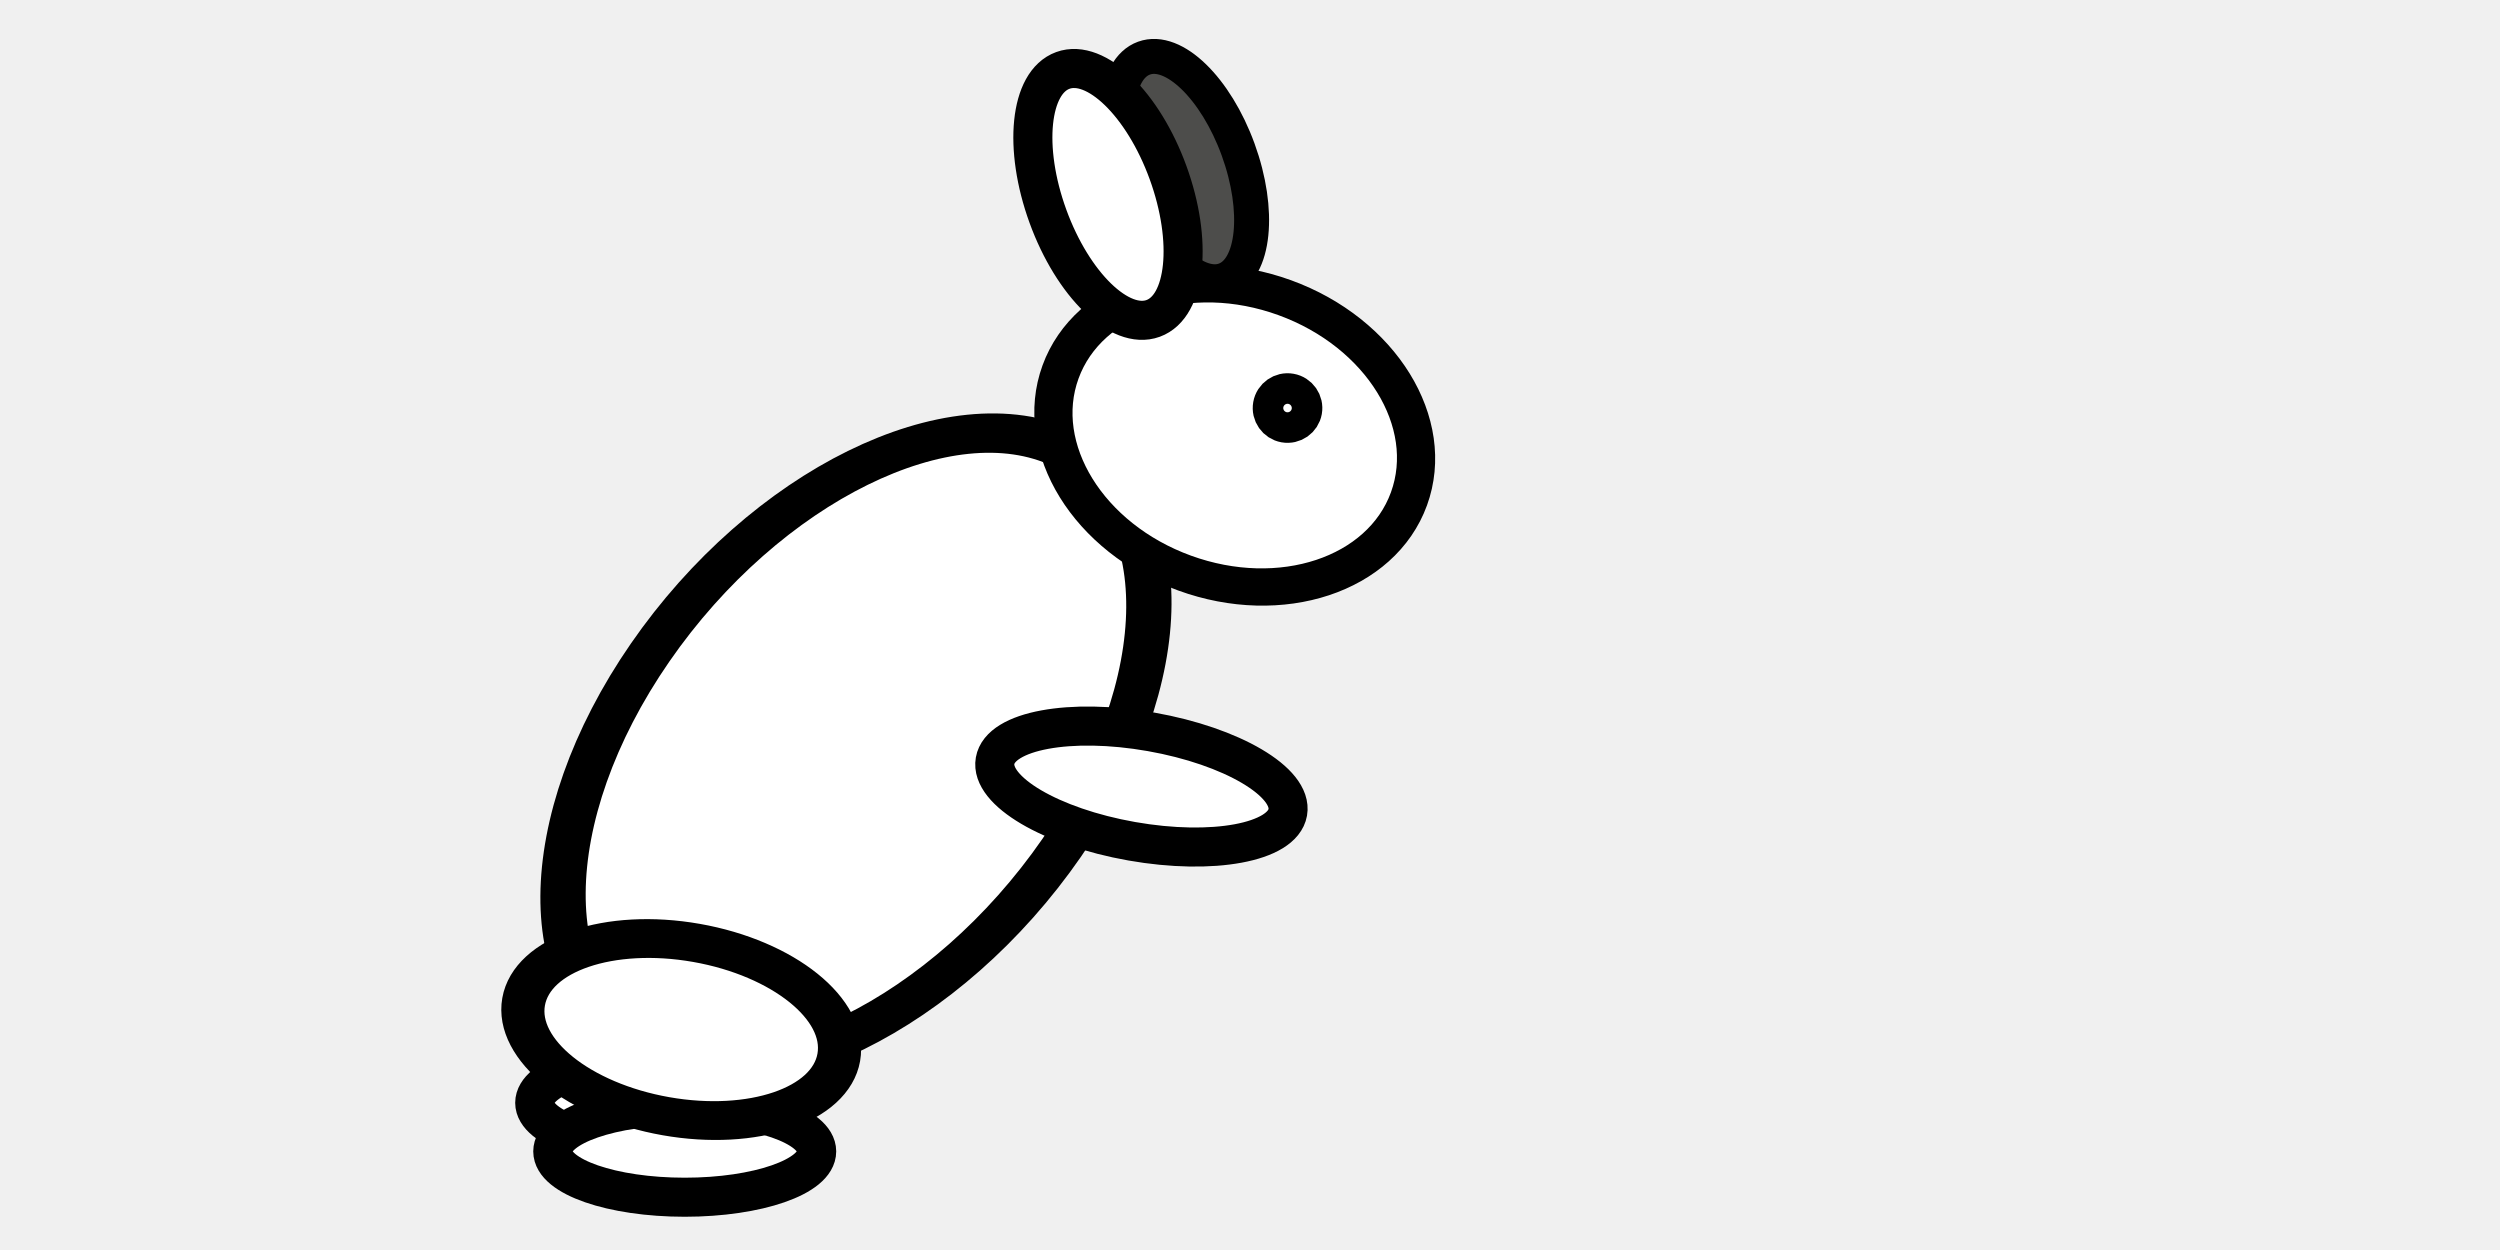
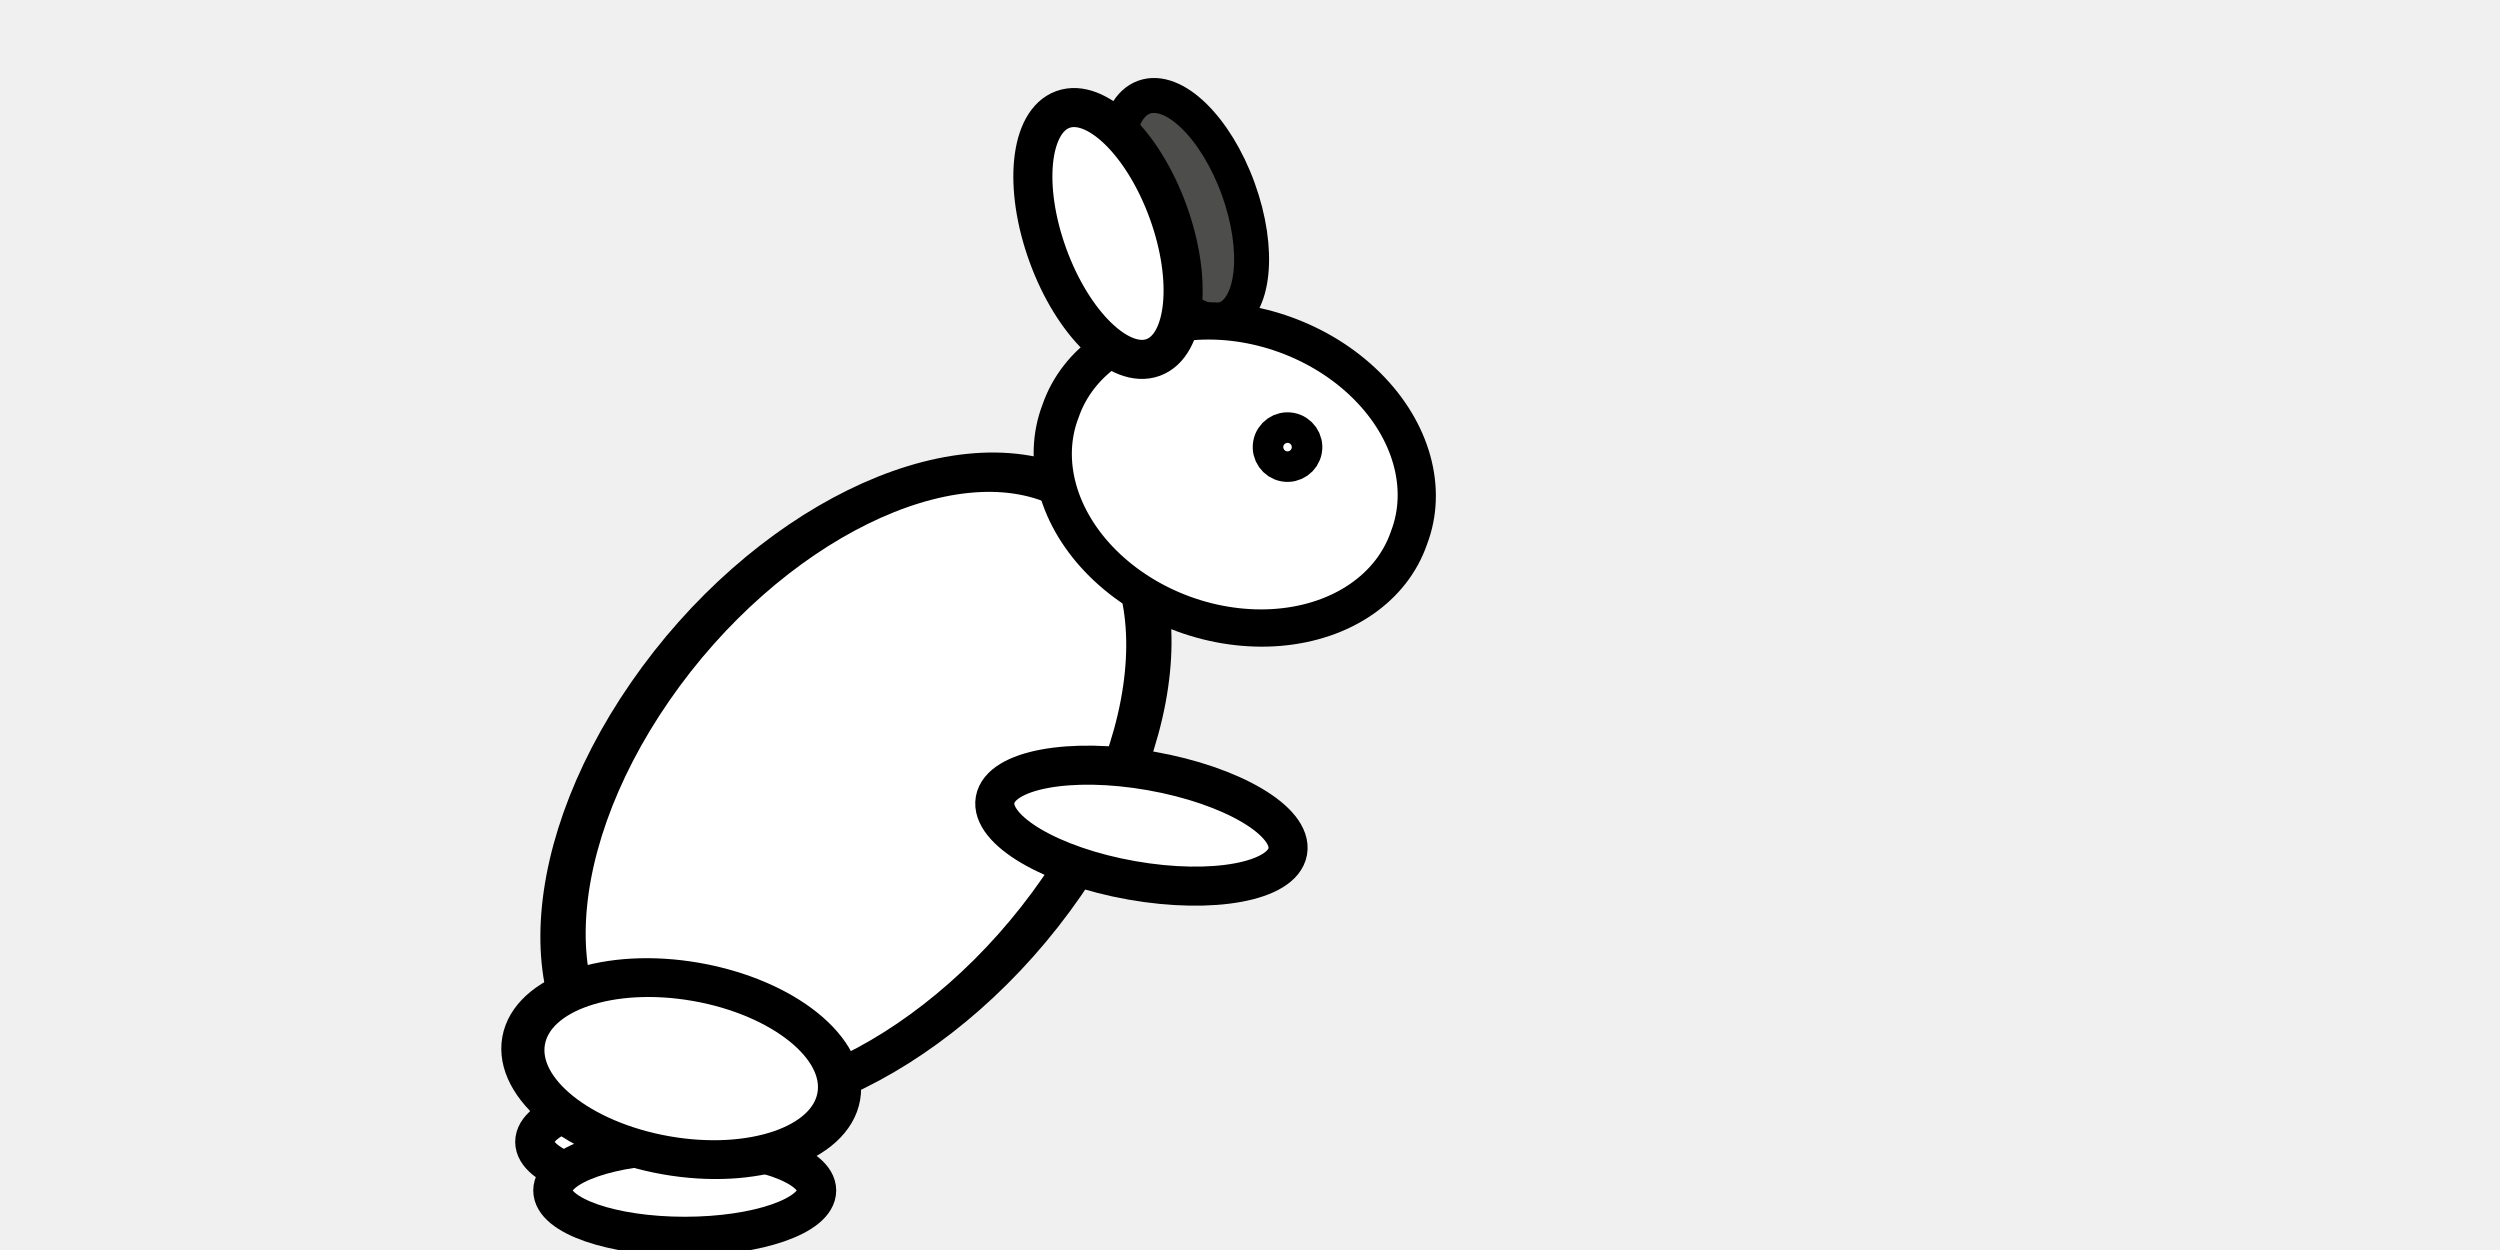
<svg xmlns="http://www.w3.org/2000/svg" width="64" height="32" id="svg2" version="1.1">
  <defs id="defs4" />
  <g id="layer1" transform="translate(0,-1020.362)">
-     <path style="fill:#4d4d4b;fill-opacity:1;stroke:#000000;stroke-opacity:1" id="path3772-7" d="m 13.582,7.609 c 0,0.903 -1.512,1.636 -3.378,1.636 -1.865,0 -3.378,-0.732 -3.378,-1.636 0,-0.903 1.512,-1.636 3.378,-1.636 1.865,0 3.378,0.732 3.378,1.636 z" transform="matrix(0.3060454,0.8408529,-0.8408529,0.3060454,33.59553,1013.782)" />
-     <path transform="translate(-0.4622221,1019.118)" style="fill:#ffffff;fill-opacity:1;stroke:#000000;stroke-opacity:1" id="path3766-3" d="m 20.907,29.476 c 0,0.648 -1.512,1.173 -3.378,1.173 -1.865,0 -3.378,-0.525 -3.378,-1.173 0,-0.648 1.512,-1.173 3.378,-1.173 1.865,0 3.378,0.525 3.378,1.173 z" />
-     <path style="fill:#ffffff;fill-opacity:1;stroke:#000000;stroke-opacity:1" id="path3766" d="m 20.907,29.476 c 0,0.648 -1.512,1.173 -3.378,1.173 -1.865,0 -3.378,-0.525 -3.378,-1.173 0,-0.648 1.512,-1.173 3.378,-1.173 1.865,0 3.378,0.525 3.378,1.173 z" transform="translate(0,1020.362)" />
-     <path style="fill:#ffffff;fill-opacity:1;stroke:#000000;stroke-opacity:1" id="path3768" d="m 18.631,21.298 c 0,4.772 -2.404,8.64 -5.369,8.64 -2.965,0 -5.369,-3.868 -5.369,-8.64 0,-4.772 2.404,-8.64 5.369,-8.64 2.965,0 5.369,3.868 5.369,8.64 z" transform="matrix(0.981516,0.4650373,-0.6174991,0.8934921,22.04713,1014.368)" />
-     <path style="fill:#ffffff;fill-opacity:1;stroke:#000000;stroke-opacity:1" id="path3792" d="m 21.191,22.151 c 0,2.101 -0.637,3.804 -1.422,3.804 -0.785,0 -1.422,-1.703 -1.422,-3.804 0,-2.101 0.637,-3.804 1.422,-3.804 0.785,0 1.422,1.703 1.422,3.804 z" transform="matrix(0.1736482,-0.9848078,0.9848078,0.1736482,3.973164,1056.12)" />
-     <path style="fill:#ffffff;fill-opacity:1;stroke:#000000;stroke-opacity:1" id="path3770" d="m 21.618,9.849 c 0,2.18 -2.165,3.947 -4.836,3.947 -2.671,0 -4.836,-1.767 -4.836,-3.947 0,-2.18 2.165,-3.947 4.836,-3.947 2.671,0 4.836,1.767 4.836,3.947 z" transform="matrix(0.9222913,0.3356866,-0.3250163,0.892975,19.33261,1017.08)" />
-     <path style="fill:#ffffff;fill-opacity:1;stroke:#000000;stroke-opacity:1" id="path3772" d="m 13.582,7.609 c 0,0.903 -1.512,1.636 -3.378,1.636 -1.865,0 -3.378,-0.732 -3.378,-1.636 0,-0.903 1.512,-1.636 3.378,-1.636 1.865,0 3.378,0.732 3.378,1.636 z" transform="matrix(0.3420201,0.9396926,-0.9396926,0.3420201,32.02472,1013.148)" />
-     <path style="fill:#ffffff;fill-opacity:1;stroke:#000000;stroke-opacity:1" id="path3794" d="m 20.48,9.707 c 0,0.216 -0.175,0.391 -0.391,0.391 -0.216,0 -0.391,-0.175 -0.391,-0.391 0,-0.216 0.175,-0.391 0.391,-0.391 0.216,0 0.391,0.175 0.391,0.391 z" transform="matrix(0.9848078,0.1736482,-0.1736482,0.9848078,14.86257,1017.76)" />
-     <path style="fill:#ffffff;fill-opacity:1;stroke:#000000;stroke-opacity:1" id="path3796" d="m 17.493,27.947 c 0,1.257 -1.656,2.276 -3.698,2.276 -2.042,0 -3.698,-1.019 -3.698,-2.276 0,-1.257 1.656,-2.276 3.698,-2.276 2.042,0 3.698,1.019 3.698,2.276 z" transform="matrix(1.09097,0.1923675,-0.1718524,0.9746235,7.191556,1016.827)" />
+     <path style="fill:#4d4d4b;fill-opacity:1;stroke:#000000;stroke-opacity:1" id="path3772-7" d="m 13.582,7.609 a 3.378,1.636 0 1 1 -6.756,0 3.378,1.636 0 1 1 6.756,0 z" transform="matrix(0.3060454,0.8408529,-0.8408529,0.3060454,33.59553,1014.782)" />
+     <path transform="translate(-0.4622221,1020.118)" style="fill:#ffffff;fill-opacity:1;stroke:#000000;stroke-opacity:1" id="path3766-3" d="m 20.907,29.476 a 3.378,1.173 0 1 1 -6.756,0 3.378,1.173 0 1 1 6.756,0 z" />
+     <path style="fill:#ffffff;fill-opacity:1;stroke:#000000;stroke-opacity:1" id="path3766" d="m 20.907,29.476 a 3.378,1.173 0 1 1 -6.756,0 3.378,1.173 0 1 1 6.756,0 z" transform="translate(0,1021.362)" />
+     <path style="fill:#ffffff;fill-opacity:1;stroke:#000000;stroke-opacity:1" id="path3768" d="m 18.631,21.298 a 5.369,8.64 0 1 1 -10.738,0 5.369,8.64 0 1 1 10.738,0 z" transform="matrix(0.981516,0.4650373,-0.6174991,0.8934921,22.04713,1015.369)" />
+     <path style="fill:#ffffff;fill-opacity:1;stroke:#000000;stroke-opacity:1" id="path3792" d="m 21.191,22.151 a 1.422,3.804 0 1 1 -2.844,0 1.422,3.804 0 1 1 2.844,0 z" transform="matrix(0.1736482,-0.9848078,0.9848078,0.1736482,3.973164,1057.121)" />
+     <path style="fill:#ffffff;fill-opacity:1;stroke:#000000;stroke-opacity:1" id="path3770" d="m 21.618,9.849 a 4.836,3.947 0 1 1 -9.671,0 4.836,3.947 0 1 1 9.671,0 z" transform="matrix(0.9222913,0.3356866,-0.3250163,0.892975,19.33261,1018.08)" />
+     <path style="fill:#ffffff;fill-opacity:1;stroke:#000000;stroke-opacity:1" id="path3772" d="m 13.582,7.609 a 3.378,1.636 0 1 1 -6.756,0 3.378,1.636 0 1 1 6.756,0 z" transform="matrix(0.3420201,0.9396926,-0.9396926,0.3420201,32.02472,1014.148)" />
+     <path style="fill:#ffffff;fill-opacity:1;stroke:#000000;stroke-opacity:1" id="path3794" d="m 20.48,9.707 a 0.391,0.391 0 1 1 -0.782,0 0.391,0.391 0 1 1 0.782,0 z" transform="matrix(0.9848078,0.1736482,-0.1736482,0.9848078,14.86257,1018.76)" />
+     <path style="fill:#ffffff;fill-opacity:1;stroke:#000000;stroke-opacity:1" id="path3796" d="m 17.493,27.947 a 3.698,2.276 0 1 1 -7.396,0 3.698,2.276 0 1 1 7.396,0 z" transform="matrix(1.09097,0.1923675,-0.1718524,0.9746235,7.191556,1017.827)" />
  </g>
</svg>
